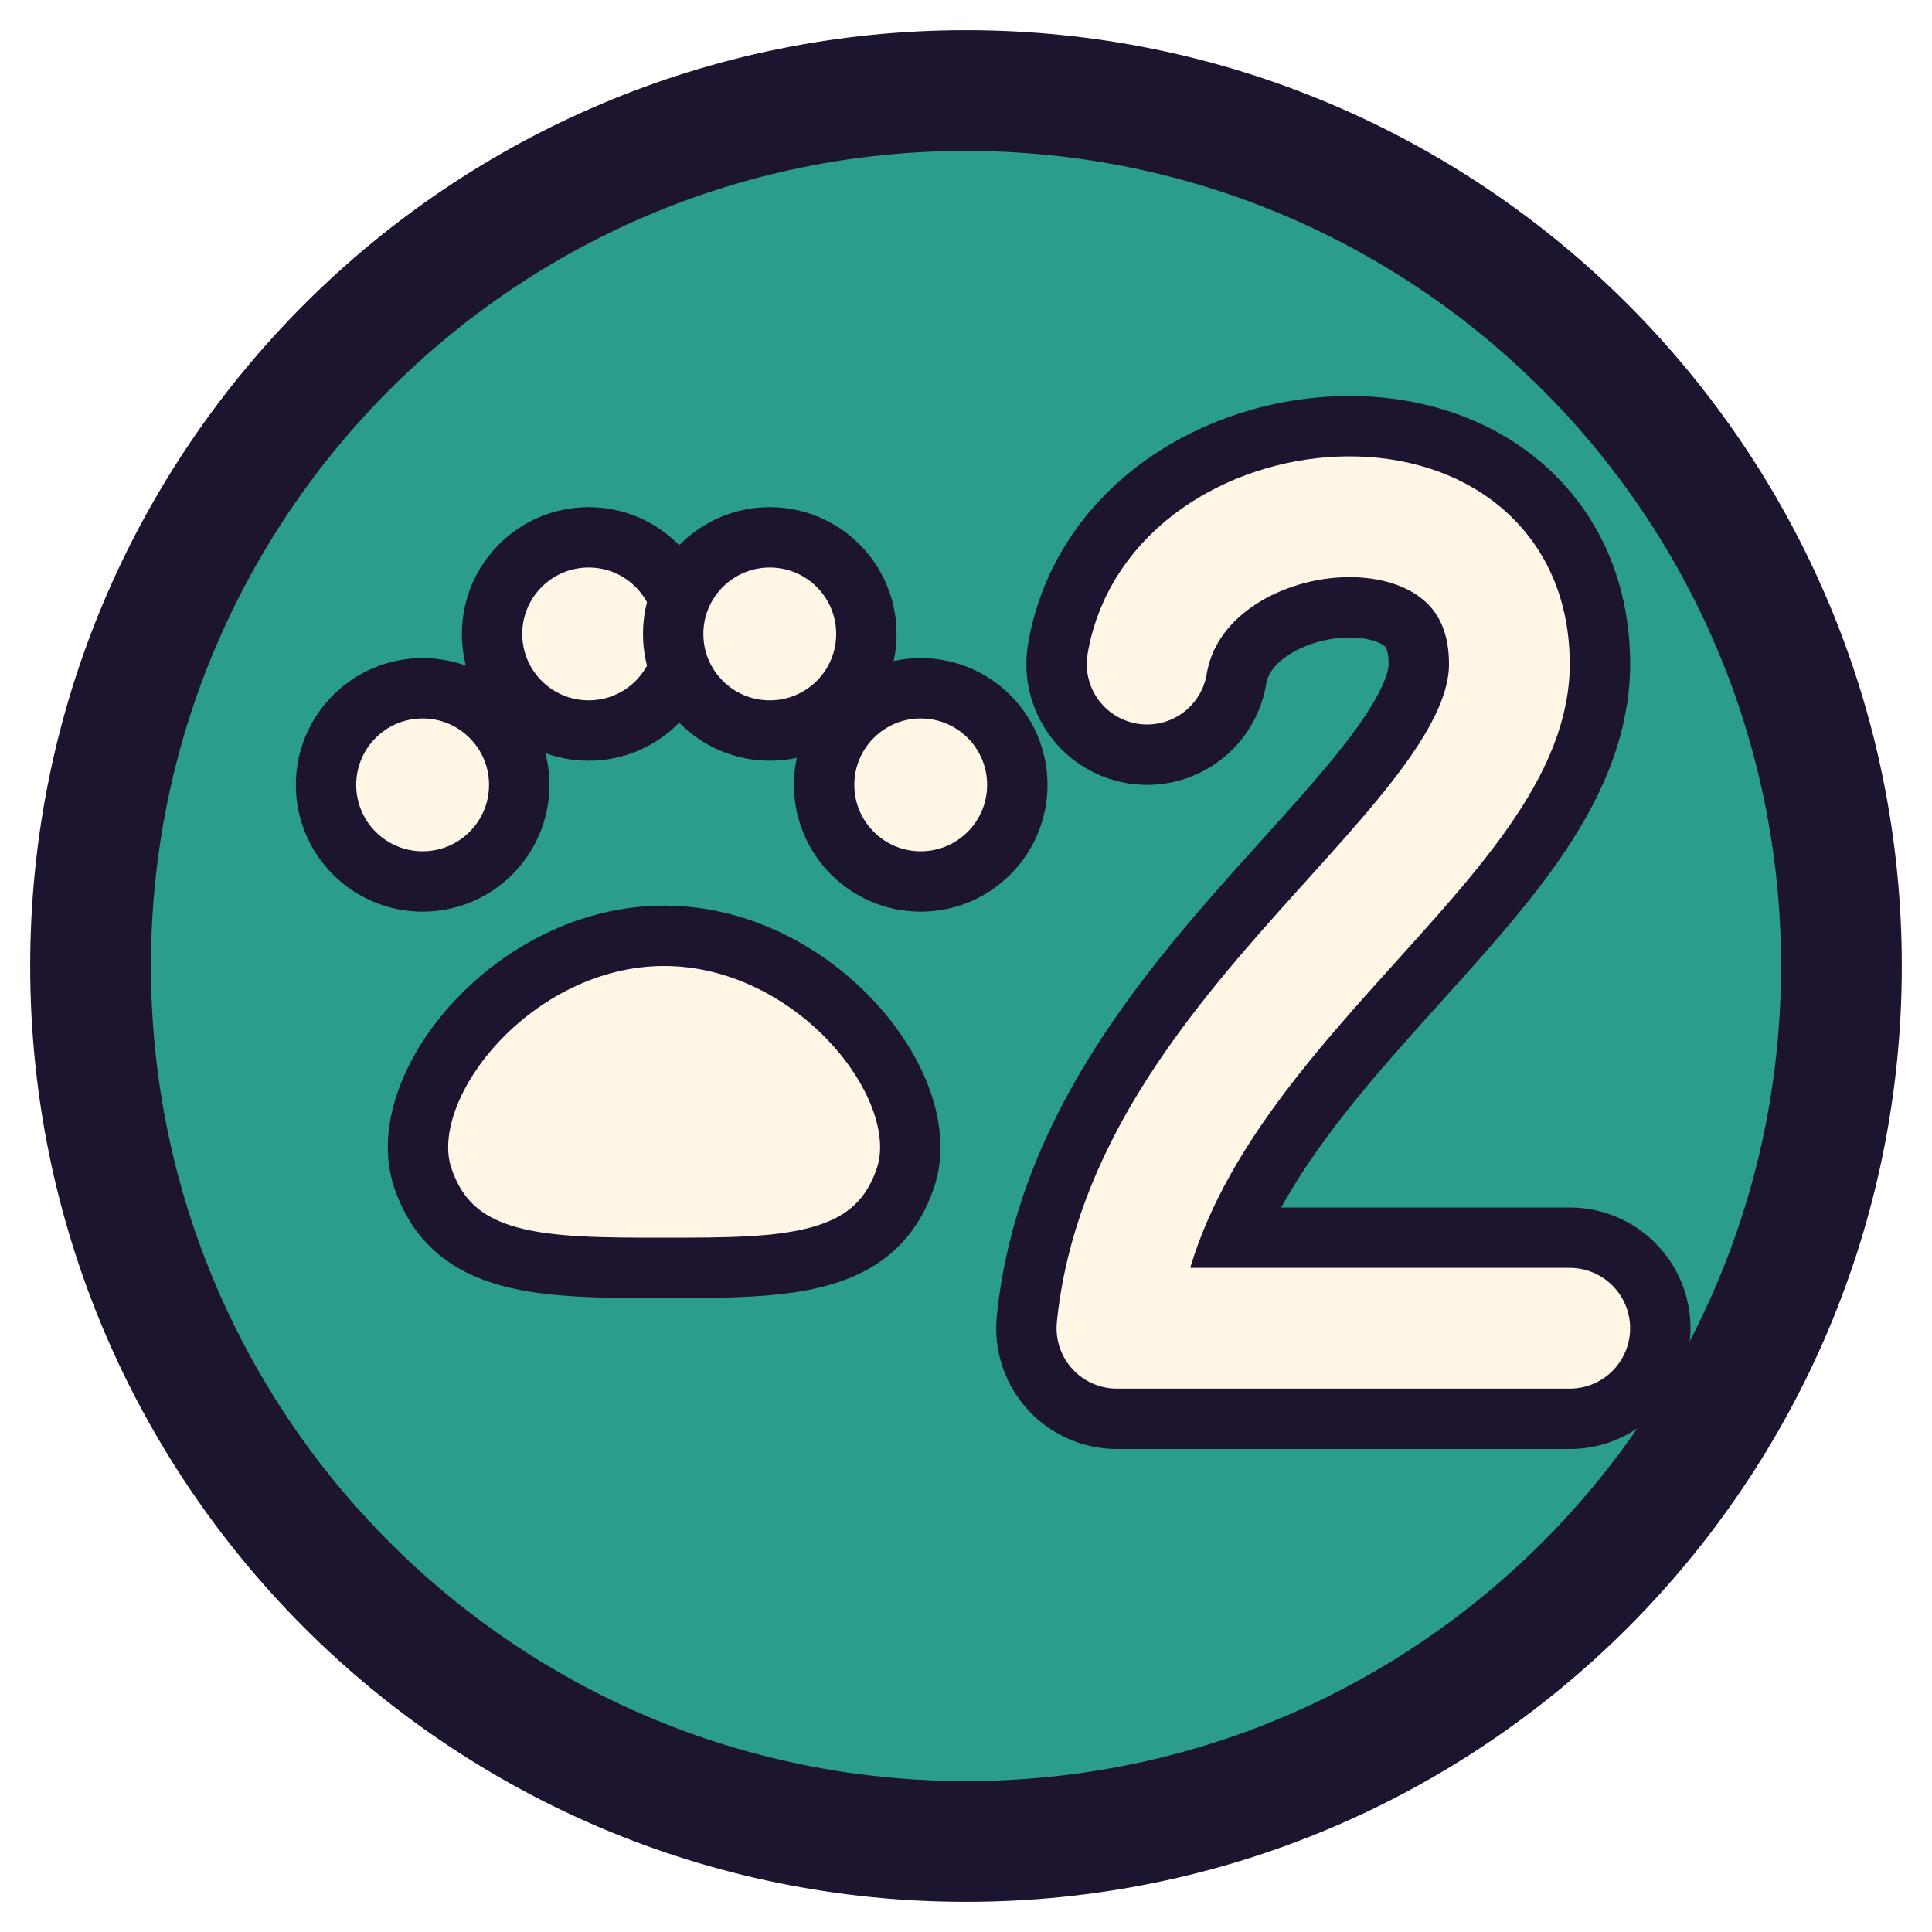
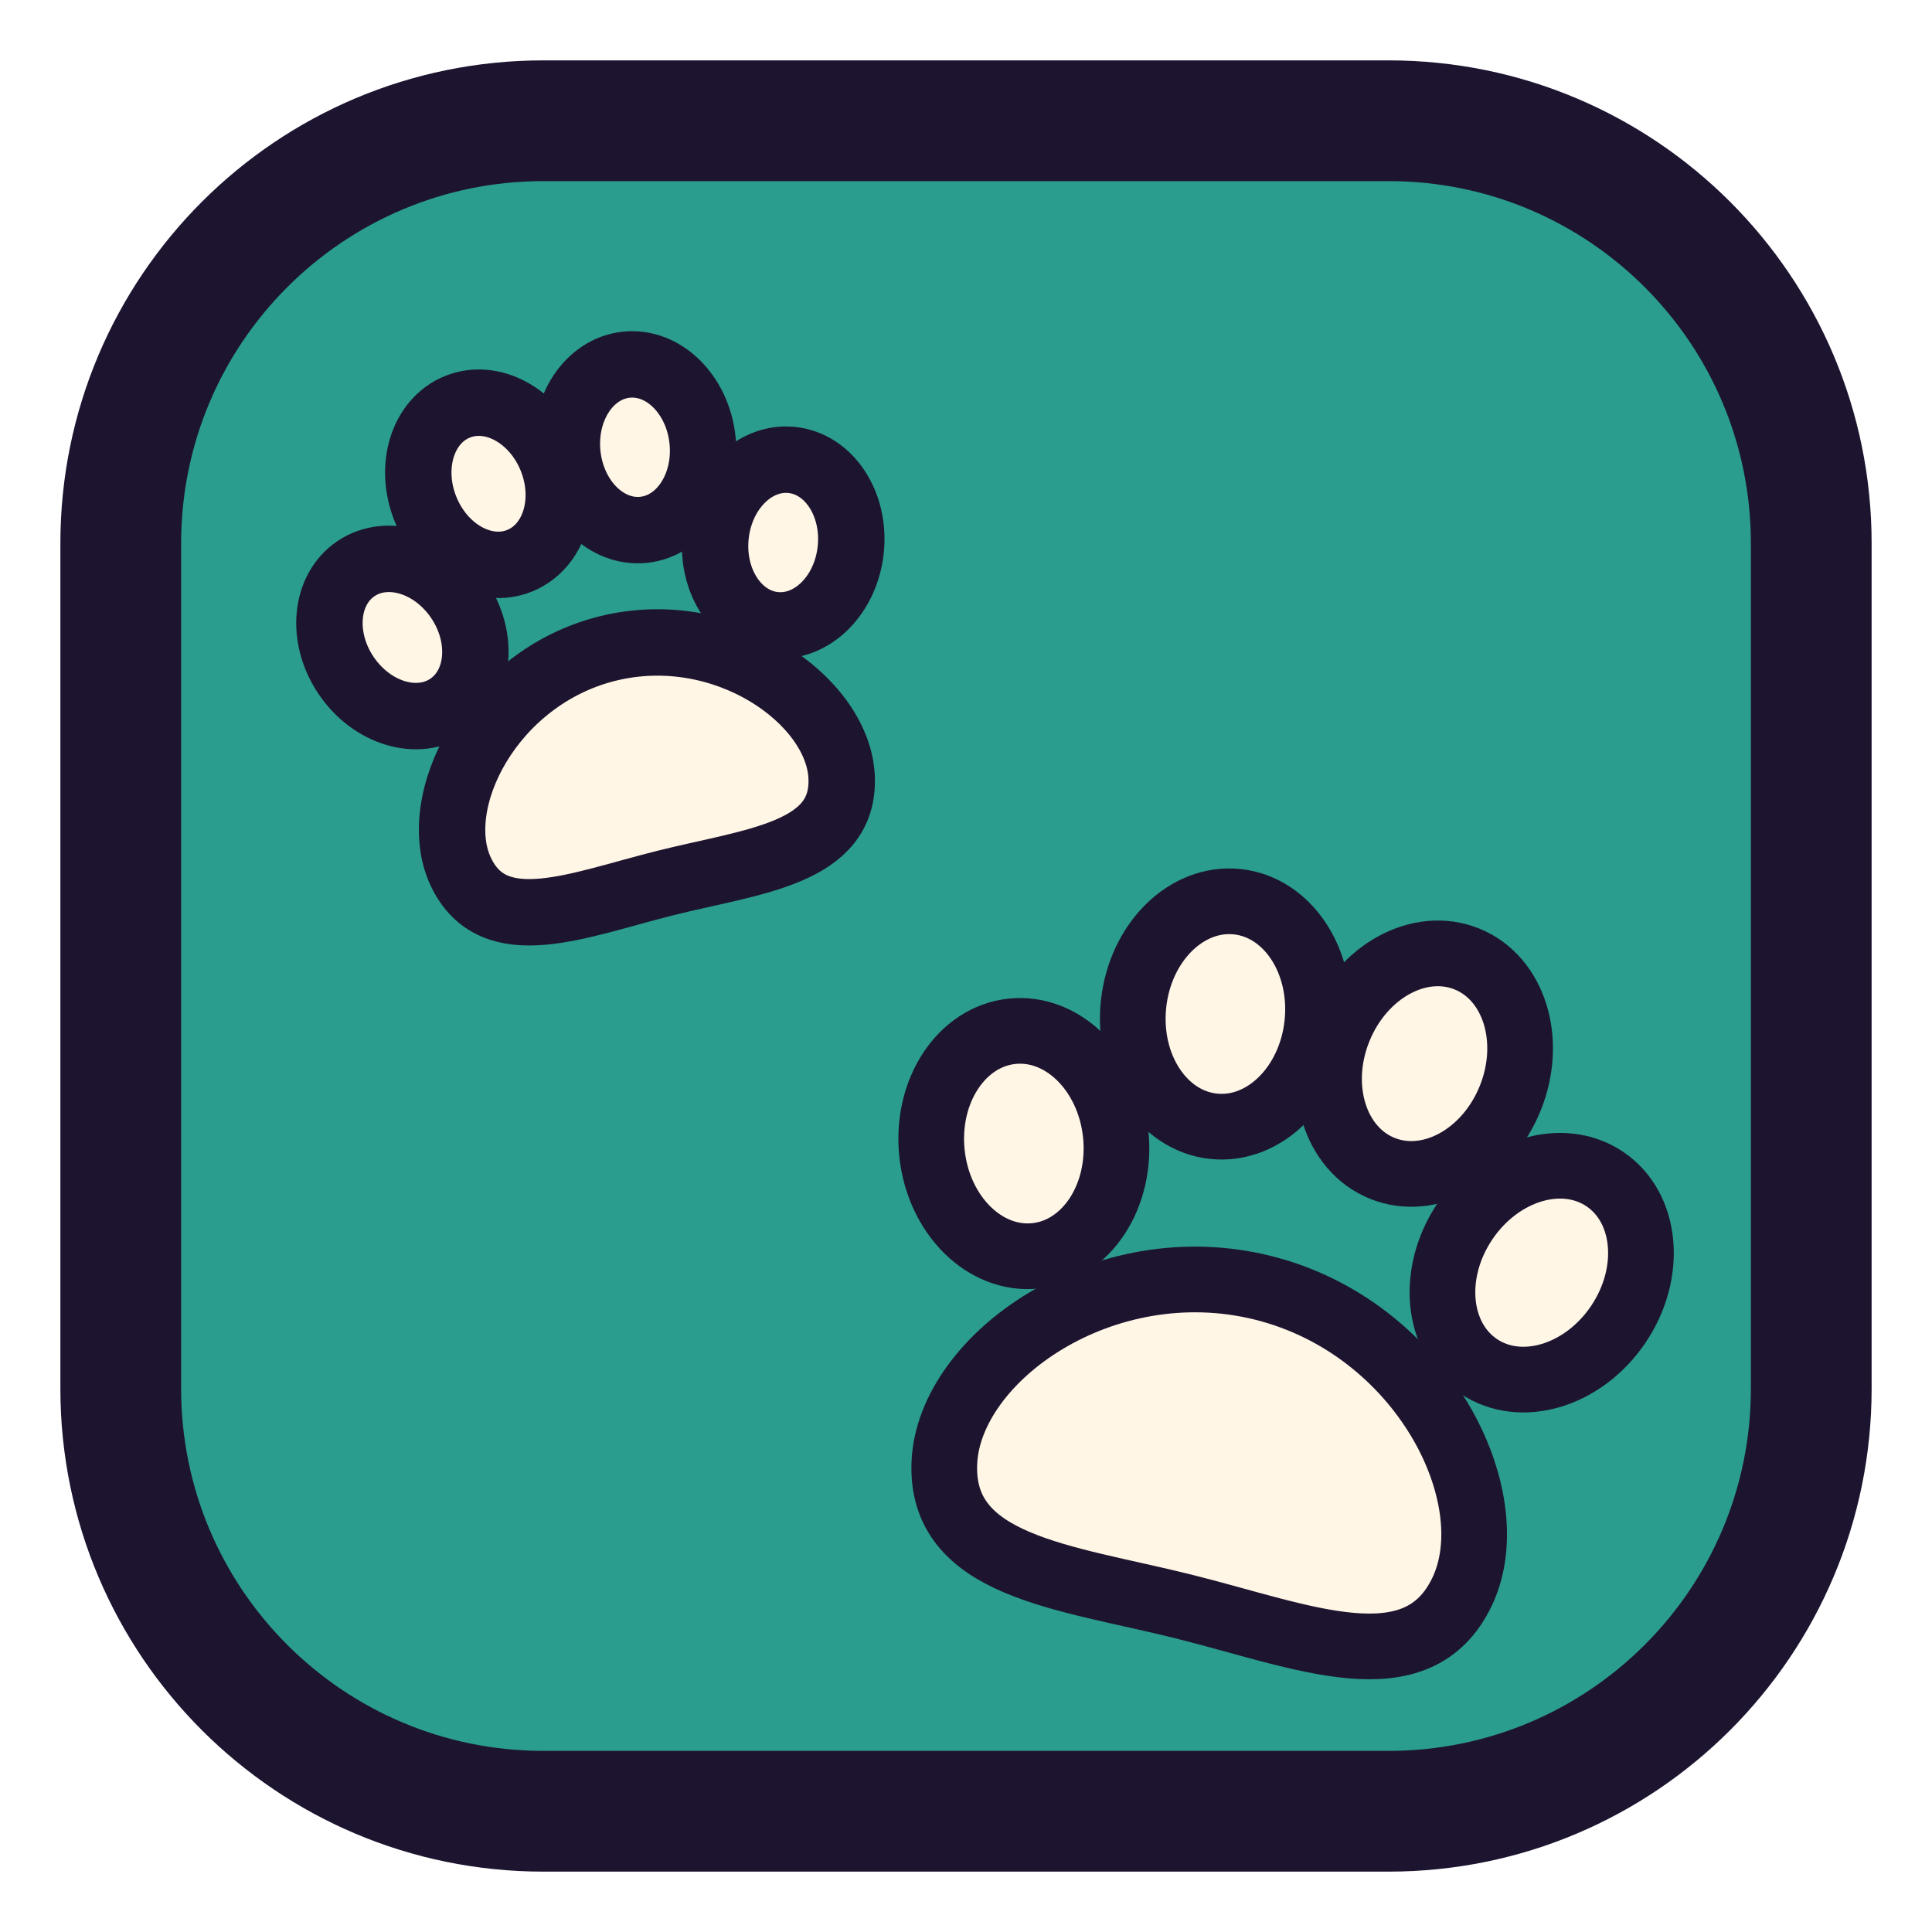
<svg xmlns="http://www.w3.org/2000/svg" viewBox="0 0 64 64" width="64" height="64">
-   <circle cx="32" cy="32" r="29" fill="#2a9d8f" stroke="#1d1530" stroke-width="4" />
-   <g fill="#fff6e6" stroke="#1d1530" stroke-width="2" stroke-linejoin="round">
-     <path d="M22 31 C17 31 13 36 14 39 C15 42 18 42 22 42 C26 42 29 42 30 39 C31 36 27 31 22 31 Z" />
-     <circle cx="14" cy="26" r="3.2" />
-     <circle cx="19.5" cy="21" r="3.2" />
-     <circle cx="25.5" cy="21" r="3.2" />
-     <circle cx="30.5" cy="26" r="3.2" />
+   <rect x="4" y="4" width="56" height="56" rx="14" fill="#2a9d8f" stroke="#1d1530" stroke-width="4" />
+   <g fill="#fff6e6" stroke="#1d1530" stroke-linejoin="round">
+     <g transform="translate(20 21) rotate(-14) scale(0.5) translate(-32 -31)" stroke-width="4.4">
+       <path d="M32 32 C24 32 18 39 19 44 C20 49 26 48 32 48 C38 48 44 49 45 44 C46 39 40 32 32 32 Z" />
+       <ellipse cx="19" cy="28" rx="4.5" ry="5.5" transform="rotate(-20 19 28)" />
+       <ellipse cx="27" cy="19.5" rx="4.5" ry="5.5" transform="rotate(-8 27 19.5)" />
+       <ellipse cx="37" cy="19.5" rx="4.5" ry="5.5" transform="rotate(8 37 19.5)" />
+       <ellipse cx="45" cy="28" rx="4.5" ry="5.5" transform="rotate(20 45 28)" />
+     </g>
+     <g transform="translate(42 42) rotate(14) scale(0.68) translate(-32 -31)" stroke-width="3.2">
+       <path d="M32 32 C24 32 18 39 19 44 C20 49 26 48 32 48 C38 48 44 49 45 44 C46 39 40 32 32 32 Z" />
+       <ellipse cx="19" cy="28" rx="4.5" ry="5.5" transform="rotate(-20 19 28)" />
+       <ellipse cx="27" cy="19.5" rx="4.5" ry="5.5" transform="rotate(-8 27 19.5)" />
+       <ellipse cx="37" cy="19.5" rx="4.5" ry="5.5" transform="rotate(8 37 19.5)" />
+       <ellipse cx="45" cy="28" rx="4.5" ry="5.5" transform="rotate(20 45 28)" />
+     </g>
  </g>
-   <path d="M38 22 C39 16 50 15 50 22 C50 28 38 34 37 44 L52 44" fill="none" stroke="#1d1530" stroke-width="8" stroke-linecap="round" stroke-linejoin="round" />
-   <path d="M38 22 C39 16 50 15 50 22 C50 28 38 34 37 44 L52 44" fill="none" stroke="#fff6e6" stroke-width="4" stroke-linecap="round" stroke-linejoin="round" />
</svg>
